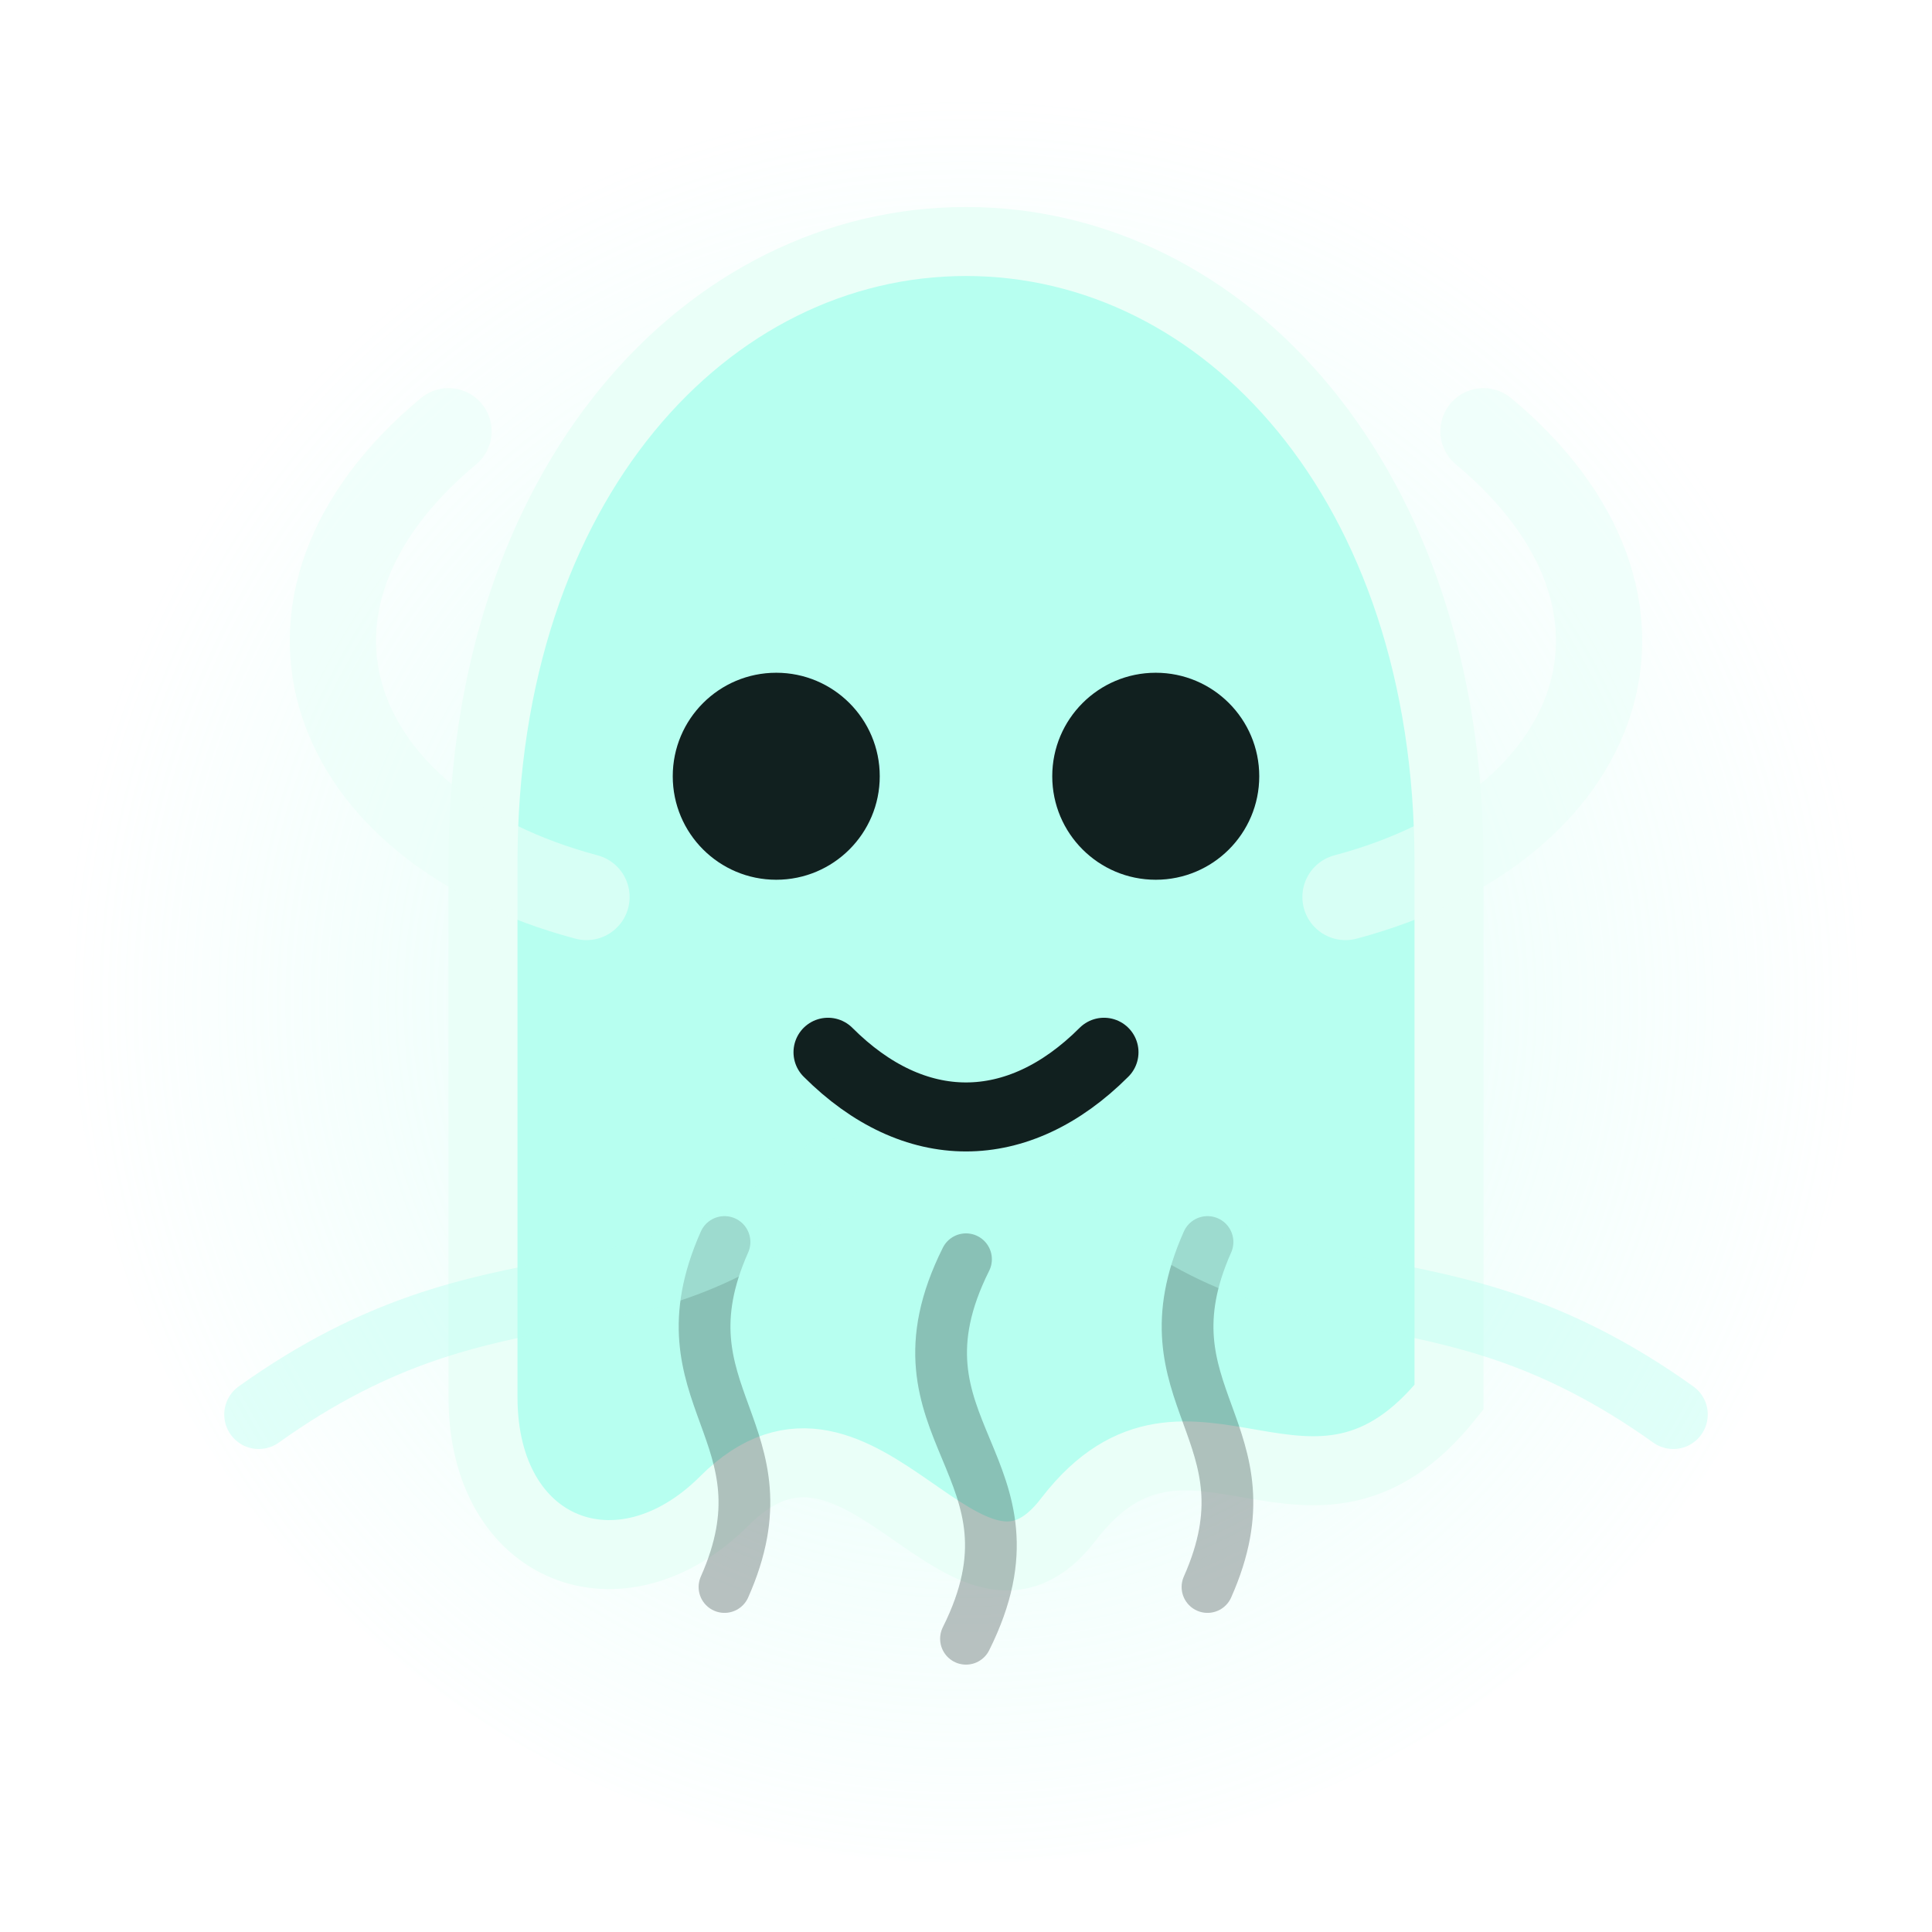
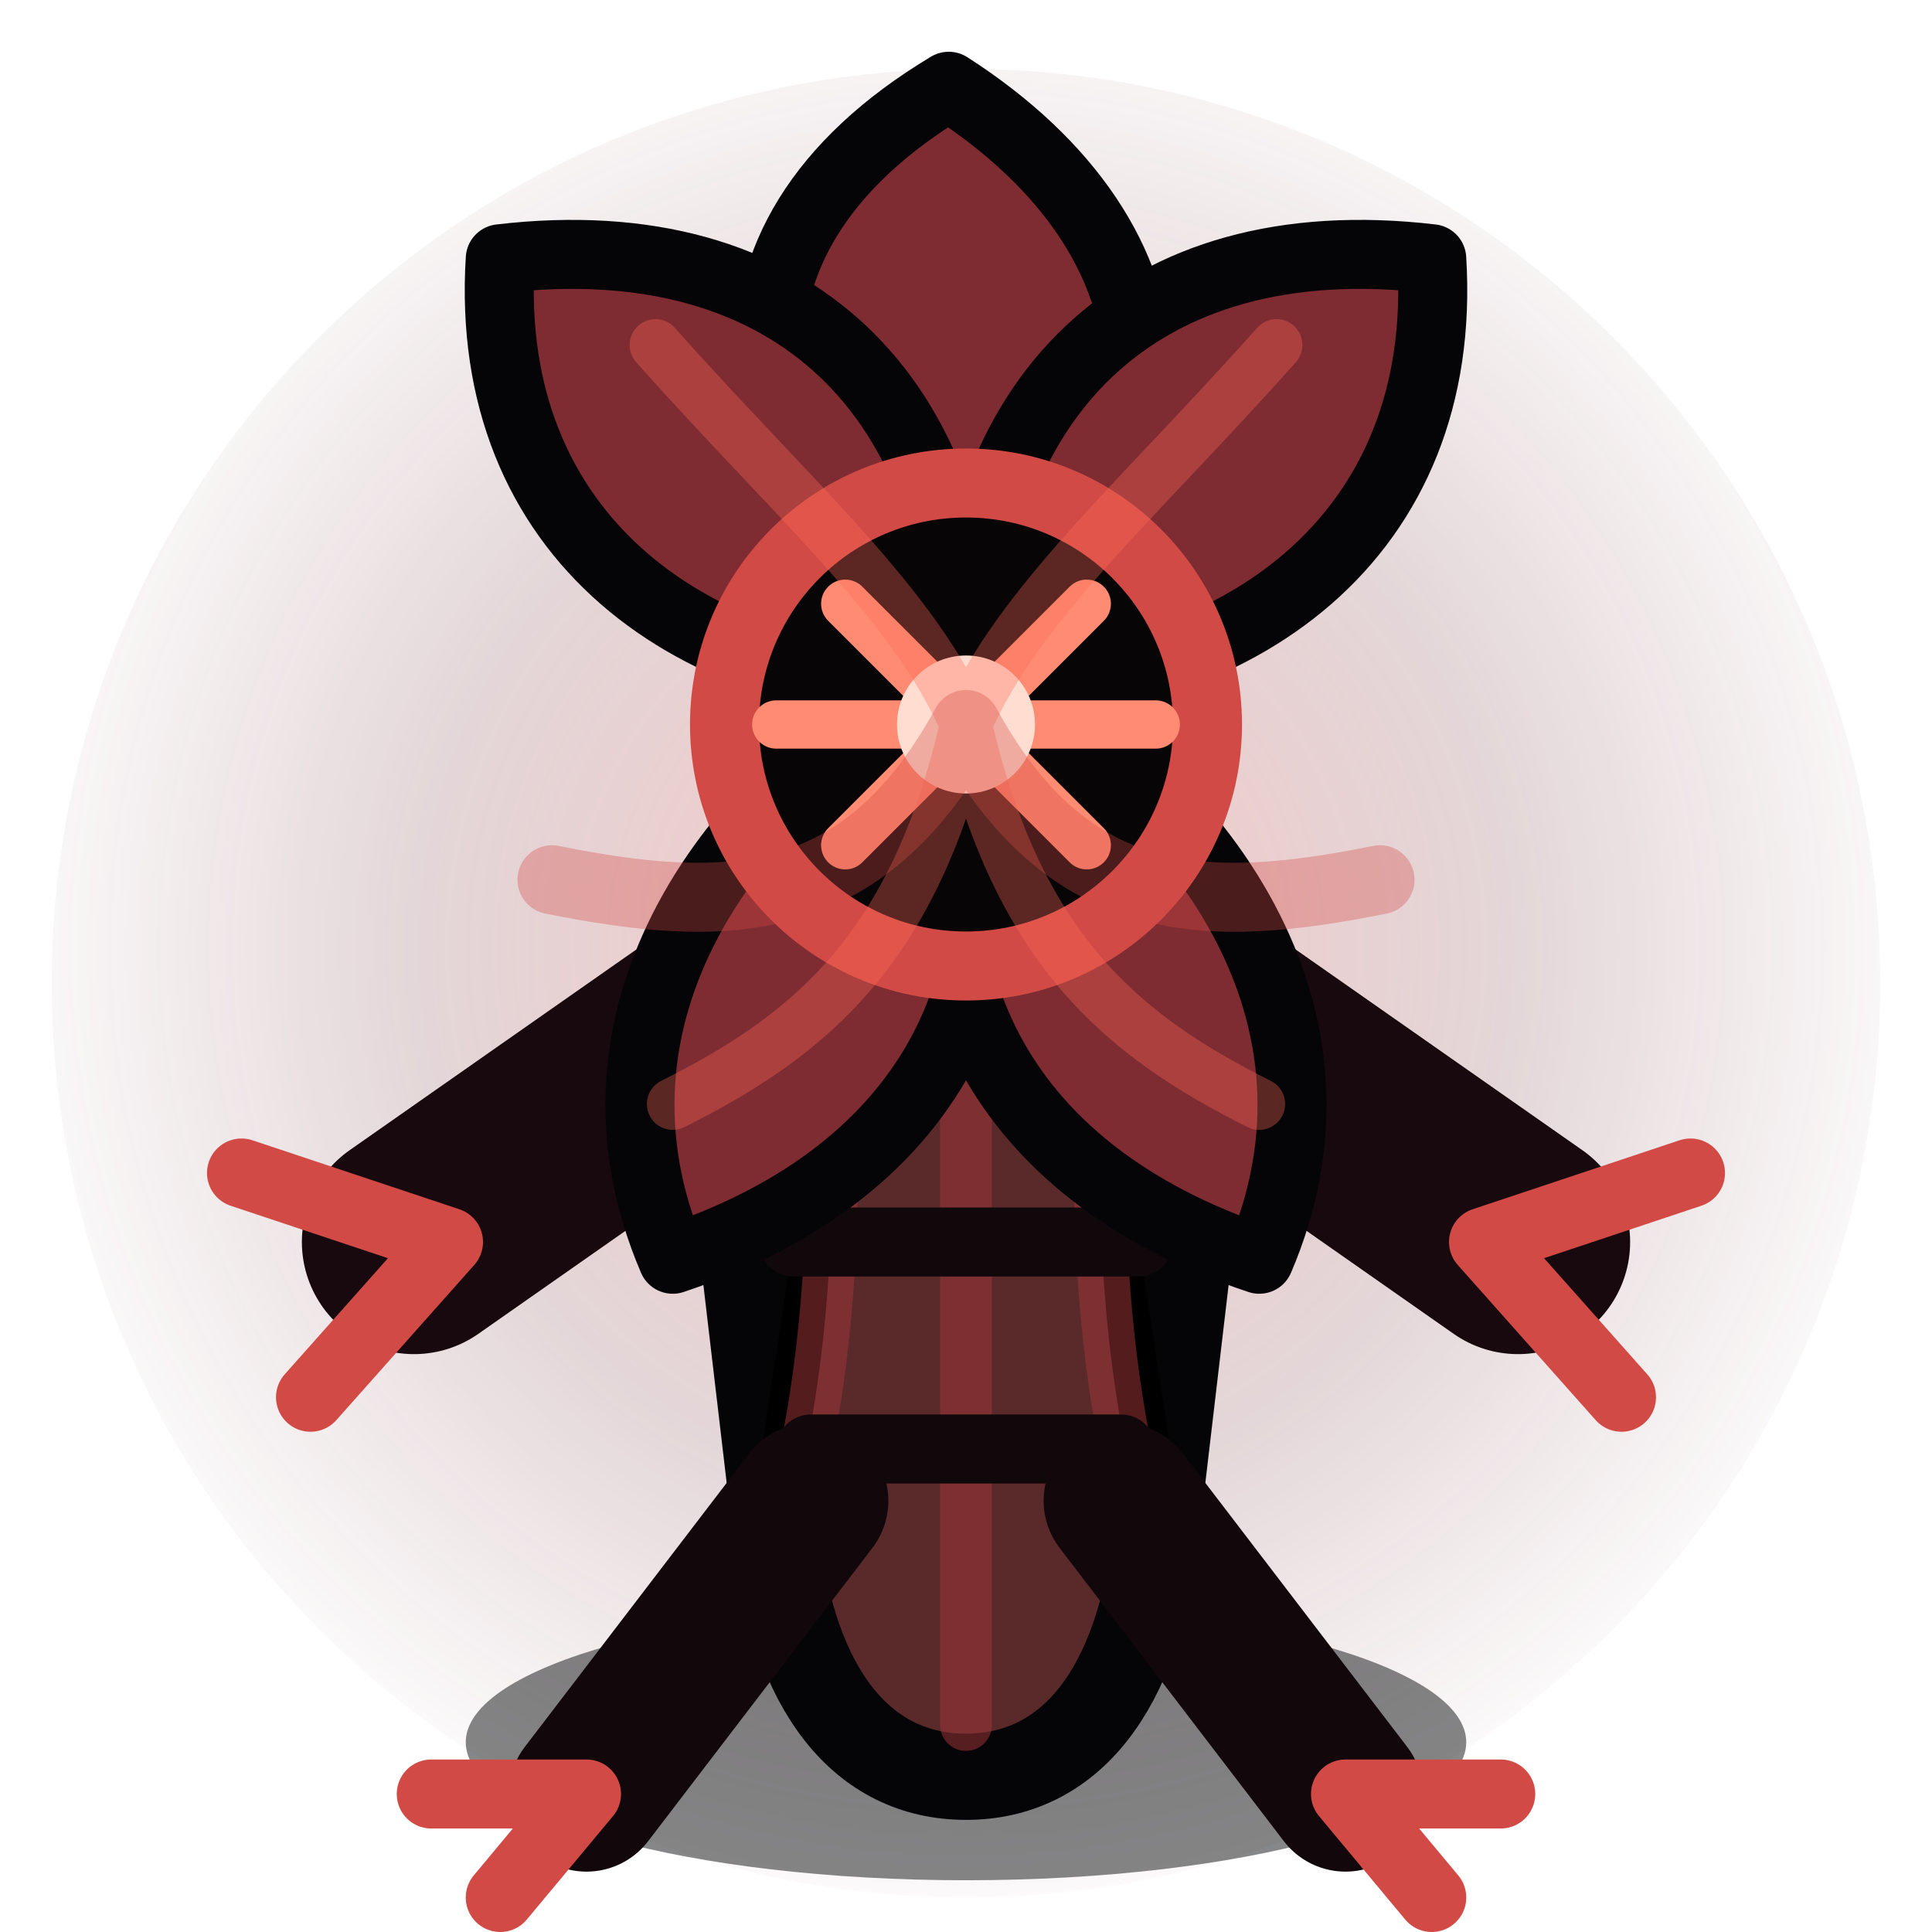
- <svg xmlns="http://www.w3.org/2000/svg" viewBox="0 0 112 112" role="img" aria-label="Haunted library ghost">
+ <svg xmlns="http://www.w3.org/2000/svg" viewBox="0 0 112 112" role="img" aria-label="Demogorgon-like stalking enemy with open flower head and claws">
  <defs>
-     <radialGradient id="ghostGlow" cx="50%" cy="52%" r="50%">
-       <stop offset="0" stop-color="#b7fff0" stop-opacity=".42" />
-       <stop offset="1" stop-color="#b7fff0" stop-opacity="0" />
+     <radialGradient id="dangerGlow" cx="50%" cy="48%" r="56%">
+       <stop offset="0" stop-color="#ff5a52" stop-opacity=".32" />
+       <stop offset=".55" stop-color="#68202a" stop-opacity=".18" />
+       <stop offset="1" stop-color="#68202a" stop-opacity="0" />
    </radialGradient>
+     <linearGradient id="monsterBody" x1="42" x2="70" y1="46" y2="102">
+       <stop offset="0" stop-color="#5a2a2a" />
+       <stop offset=".6" stop-color="#241016" />
+       <stop offset="1" stop-color="#0b070a" />
+     </linearGradient>
+     <linearGradient id="petalRed" x1="30" x2="82" y1="12" y2="60">
+       <stop offset="0" stop-color="#7f2b32" />
+       <stop offset=".7" stop-color="#2a0f16" />
+     </linearGradient>
  </defs>
-   <circle cx="56" cy="56" r="52" fill="url(#ghostGlow)" />
-   <path d="M28 50c0-22 13-36 28-36s28 14 28 36v31c-8 10-15-2-22 7-6 8-12-9-20-1-6 6-14 3-14-6z" fill="#b7fff0" stroke="#eafff8" stroke-width="4" />
-   <path d="M34 52c-15-4-20-17-8-27M78 52c15-4 20-17 8-27" fill="none" stroke="#eafff8" stroke-width="5" stroke-linecap="round" opacity=".62" />
-   <circle cx="45" cy="45" r="6" fill="#11201f" />
-   <circle cx="67" cy="45" r="6" fill="#11201f" />
-   <path d="M48 61c5 5 11 5 16 0" fill="none" stroke="#11201f" stroke-width="4" stroke-linecap="round" />
-   <path d="M42 72c-4 9 4 11 0 20M56 73c-5 10 5 12 0 22M70 72c-4 9 4 11 0 20" fill="none" stroke="#11201f" stroke-width="3" stroke-linecap="round" opacity=".28" />
-   <path d="M15 82c14-10 22-4 33-14M97 82c-14-10-22-4-33-14" fill="none" stroke="#b7fff0" stroke-width="4" stroke-linecap="round" opacity=".42" />
+   <circle cx="56" cy="57" r="53" fill="url(#dangerGlow)" />
+   <ellipse cx="56" cy="101" rx="29" ry="8" fill="#030407" opacity=".48" />
+   <path d="M44 58 24 72M68 58l20 14" stroke="#17090d" stroke-width="13" stroke-linecap="round" />
+   <path d="M26 72 14 68M26 72l-8 9M86 72l12-4M86 72l8 9" stroke="#d24a46" stroke-width="4" stroke-linecap="round" />
+   <path d="M41 55c4-11 26-11 30 0l-4 34c-1 9-5 14-11 14s-10-5-11-14z" fill="url(#monsterBody)" stroke="#050407" stroke-width="5" stroke-linejoin="round" />
+   <path d="M48 59c1 17-1 29-6 39M56 57v43M64 59c-1 17 1 29 6 39" stroke="#9a3338" stroke-opacity=".55" stroke-width="3" stroke-linecap="round" />
+   <path d="M46 72h20M47 84h18" stroke="#10080b" stroke-width="4" stroke-linecap="round" />
+   <path d="M47 87 34 104M65 87l13 17" stroke="#12080c" stroke-width="9" stroke-linecap="round" />
+   <path d="M34 104h-9M34 104l-5 6M78 104h9M78 104l5 6" stroke="#d24a46" stroke-width="4" stroke-linecap="round" />
+   <g stroke="#050407" stroke-width="4" stroke-linejoin="round">
+     <path d="M56 39C42 28 40 14 55 5c14 9 15 23 1 34z" fill="url(#petalRed)" />
+     <path d="M56 40C40 40 28 31 29 15c17-2 27 8 27 25z" fill="url(#petalRed)" />
+     <path d="M56 40C72 40 84 31 83 15c-17-2-27 8-27 25z" fill="url(#petalRed)" />
+     <path d="M55 39C42 46 33 59 39 73c15-5 22-17 16-34z" fill="url(#petalRed)" />
+     <path d="M57 39c13 7 22 20 16 34-15-5-22-17-16-34z" fill="url(#petalRed)" />
+   </g>
+   <circle cx="56" cy="42" r="14" fill="#080507" stroke="#d24a46" stroke-width="4" />
+   <path d="M45 42h22M49 35l14 14M63 35 49 49" stroke="#ff8b72" stroke-width="2.8" stroke-linecap="round" />
+   <circle cx="56" cy="42" r="4" fill="#ffddd0" />
+   <path d="M38 20c8 9 15 15 18 22M74 20c-8 9-15 15-18 22M39 64c8-4 14-9 17-22M73 64c-8-4-14-9-17-22" fill="none" stroke="#ff6a56" stroke-opacity=".34" stroke-width="3" stroke-linecap="round" />
+   <path d="M32 51c10 2 18 2 24-9M80 51c-10 2-18 2-24-9" fill="none" stroke="#d24a46" stroke-opacity=".34" stroke-width="4" stroke-linecap="round" />
</svg>
